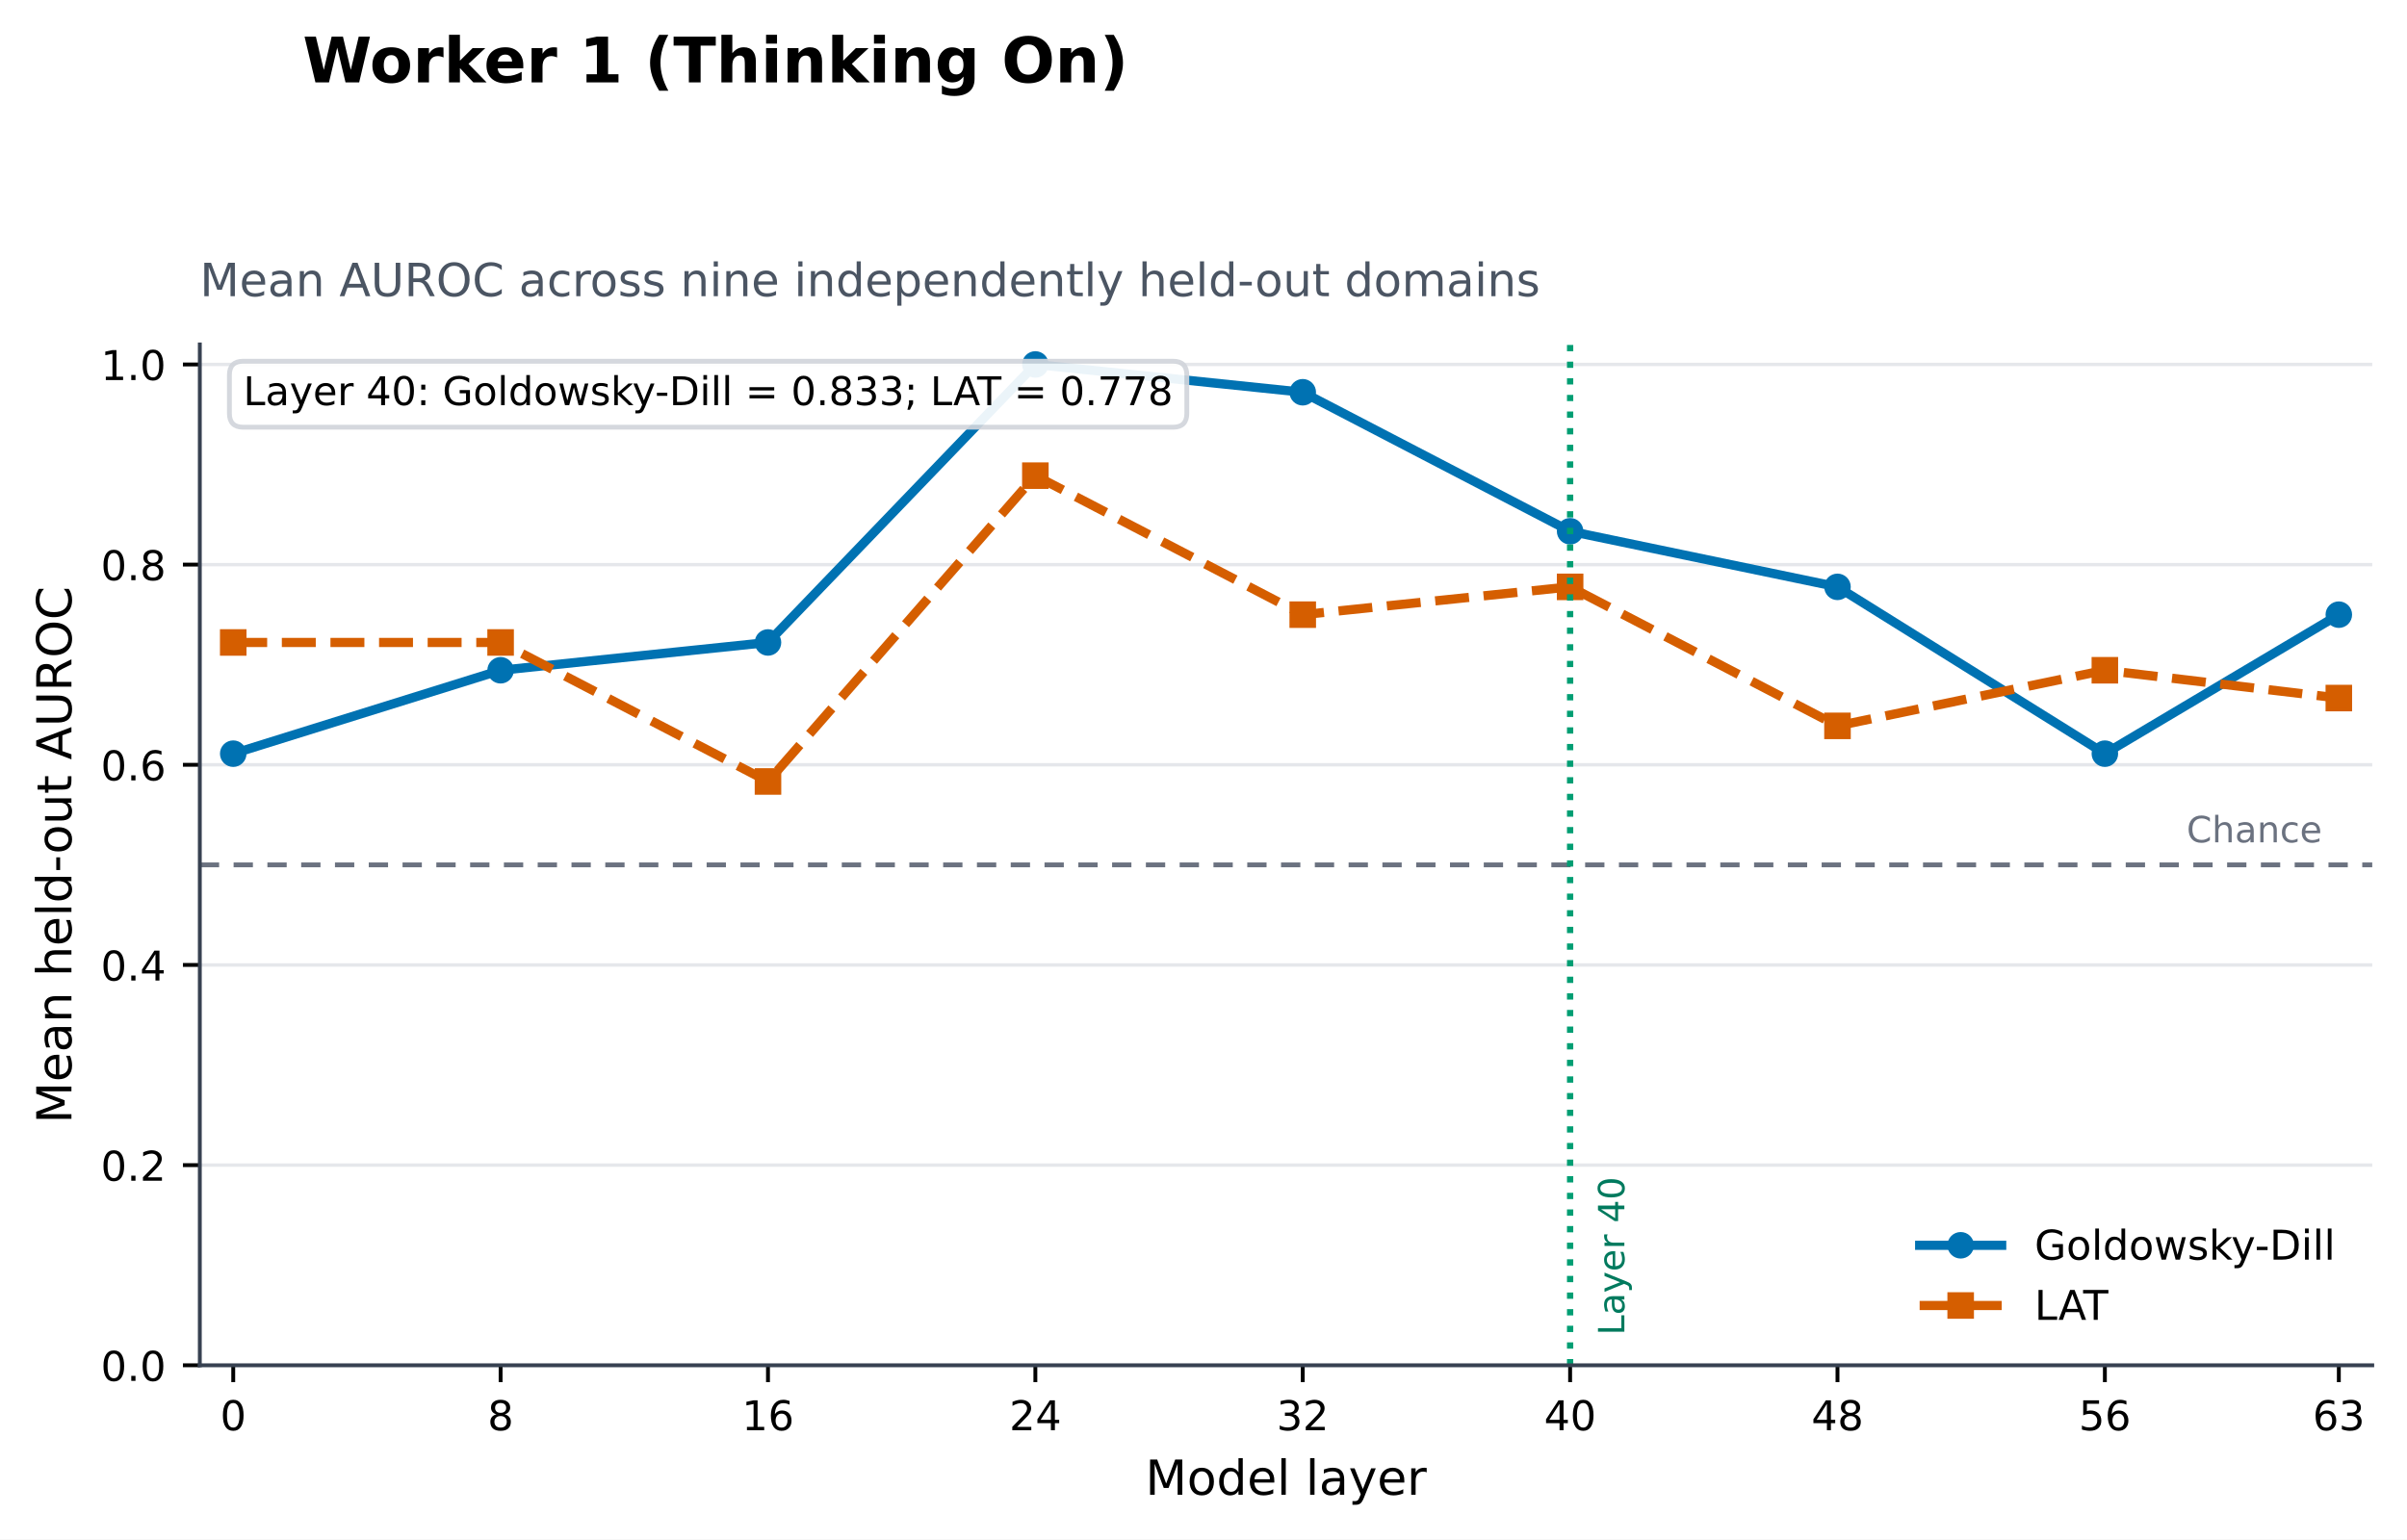
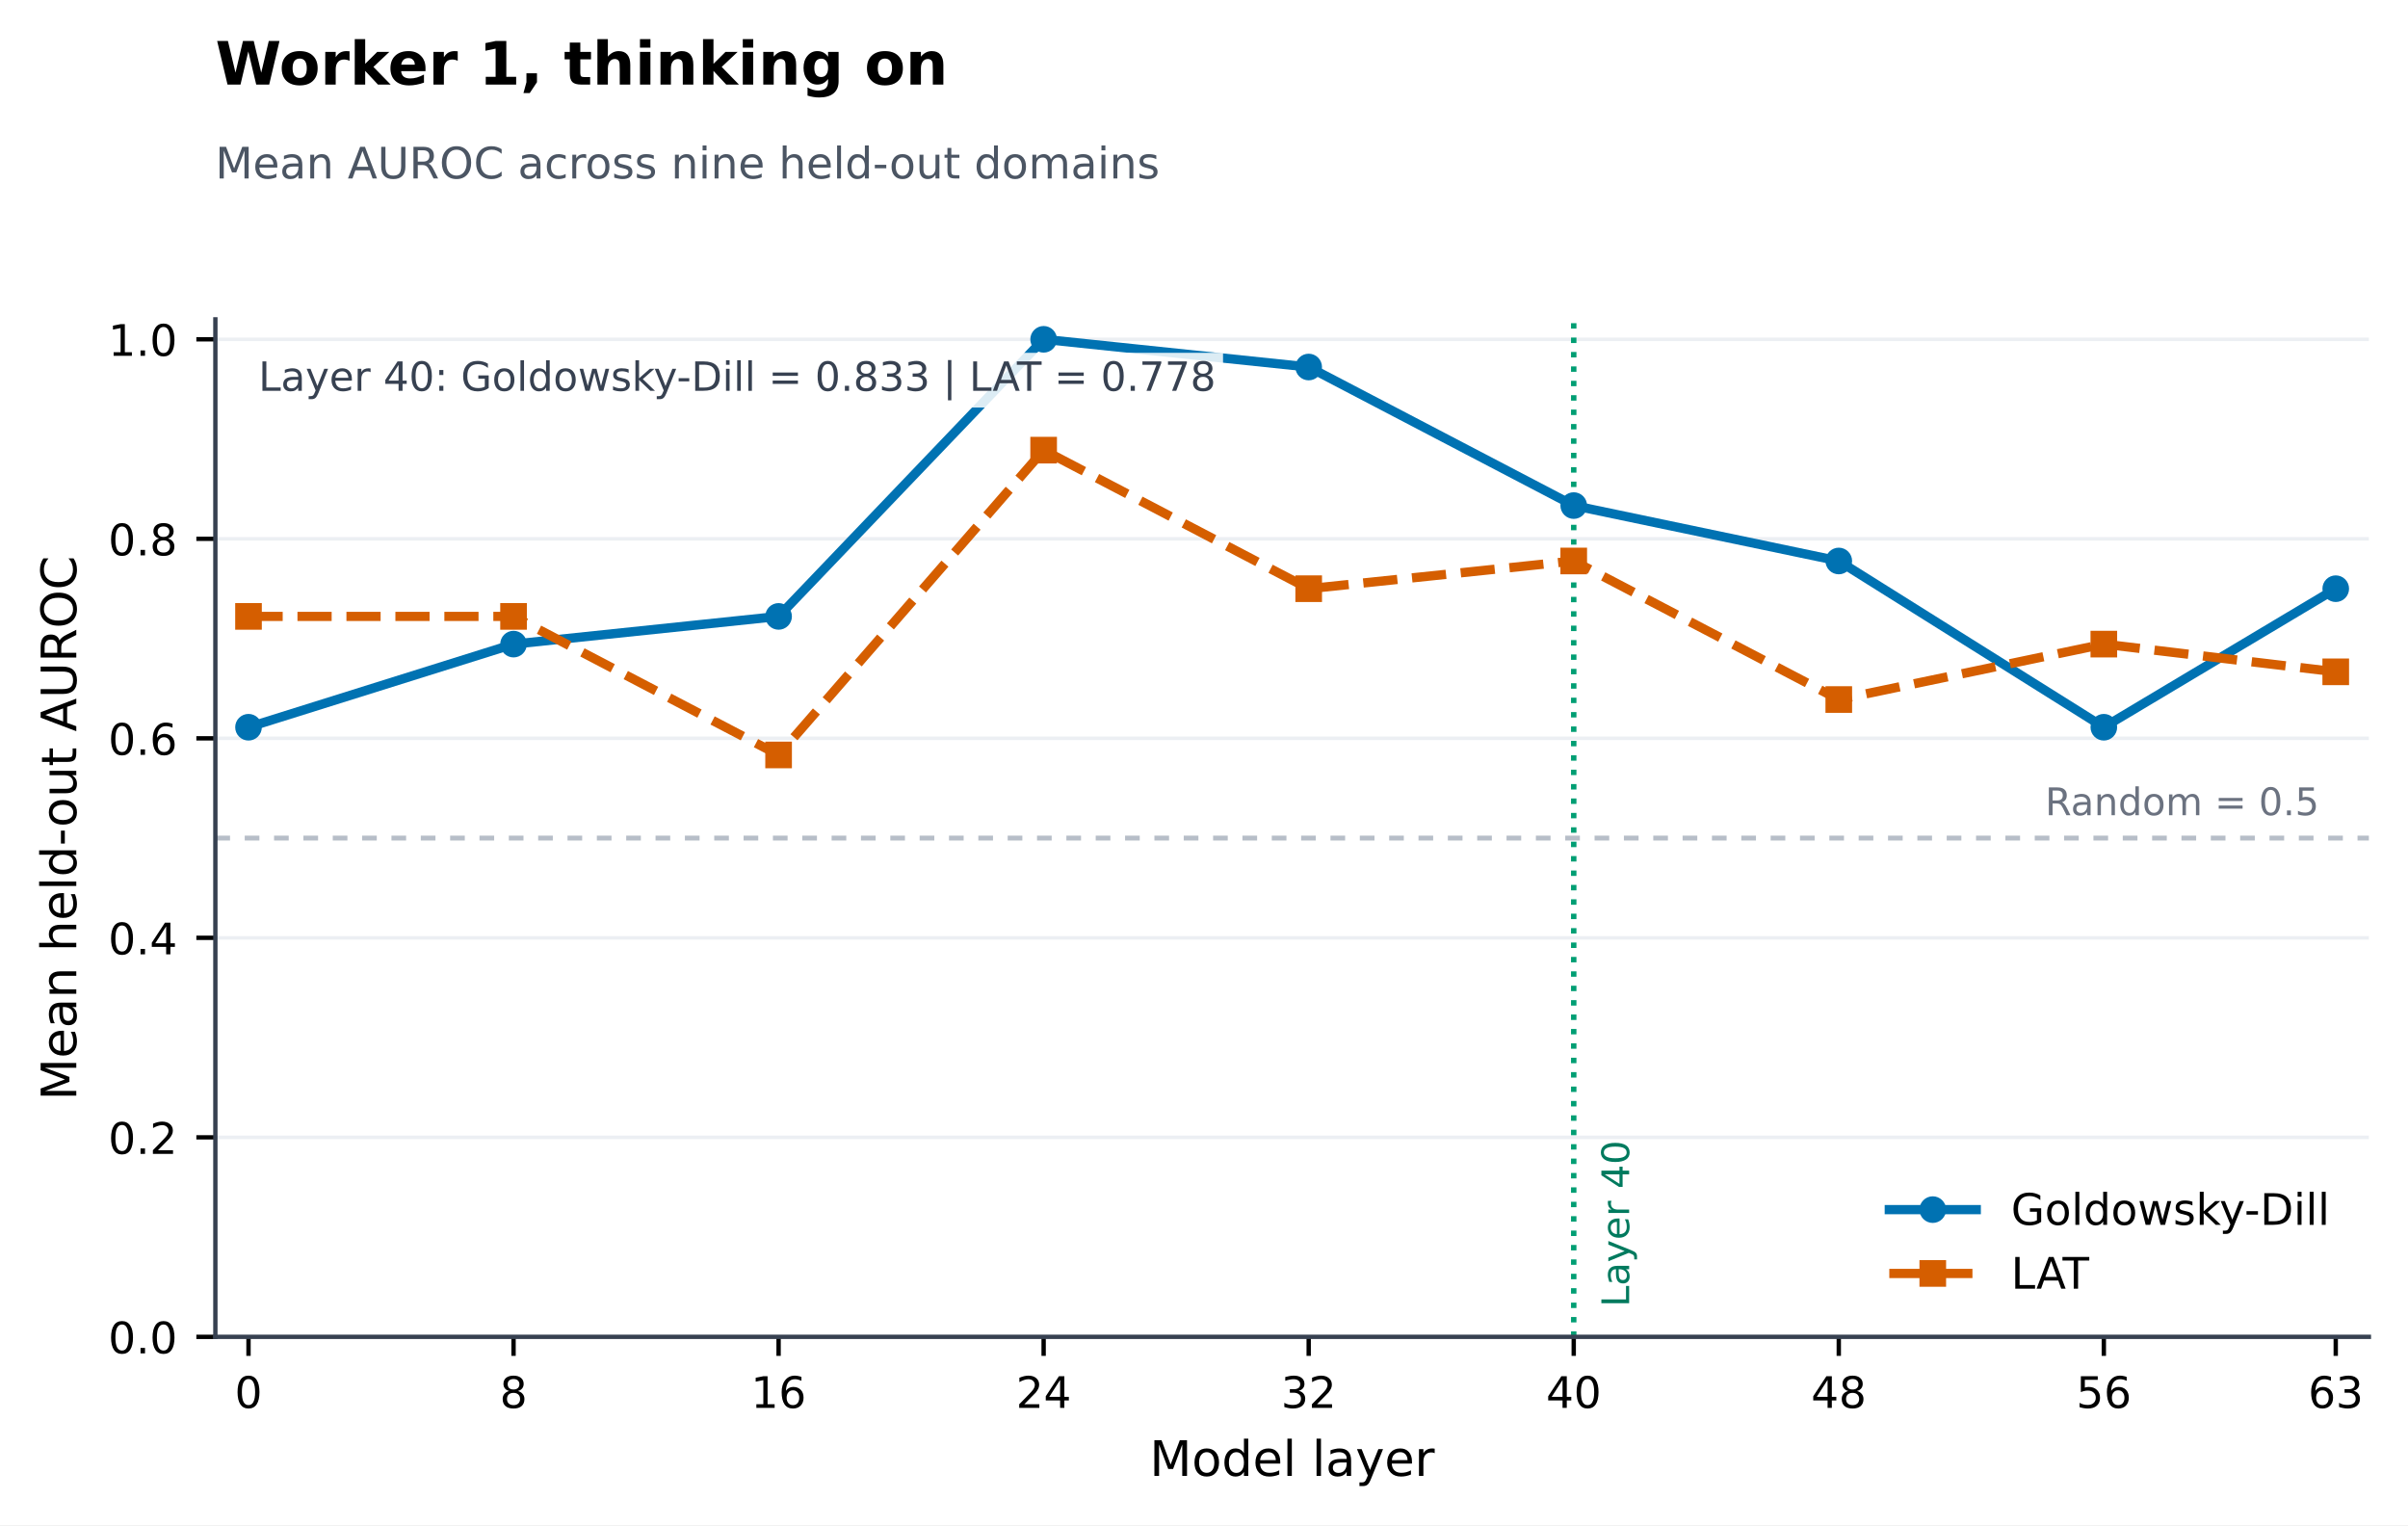
- <svg xmlns="http://www.w3.org/2000/svg" xmlns:xlink="http://www.w3.org/1999/xlink" width="498.666pt" height="319.045pt" viewBox="0 0 498.666 319.045" version="1.1">
+ <svg xmlns="http://www.w3.org/2000/svg" xmlns:xlink="http://www.w3.org/1999/xlink" width="443.121pt" height="280.611pt" viewBox="0 0 443.121 280.611" version="1.1">
  <defs>
    <style type="text/css">*{stroke-linejoin: round; stroke-linecap: butt}</style>
  </defs>
  <g id="figure_1">
    <g id="patch_1">
-       <path d="M 0 319.045 L 498.666 319.045 L 498.666 0 L 0 0 z " style="fill: #ffffff" />
+       <path d="M -0 280.611 L 443.121 280.611 L 443.121 0 L -0 0 z " style="fill: #ffffff" />
    </g>
    <g id="axes_1">
      <g id="patch_2">
-         <path d="M 41.396 282.94 L 491.466 282.94 L 491.466 71.38 L 41.396 71.38 z " style="fill: #ffffff" />
+         <path d="M 39.633 245.958 L 435.921 245.958 L 435.921 58.758 L 39.633 58.758 z " style="fill: #ffffff" />
+       </g>
+       <g id="line2d_1">
+         <path d="M 39.633 154.194 L 435.921 154.194 " clip-path="url(#p44b13de284)" style="fill: none; stroke-dasharray: 2.7,2.7; stroke-dashoffset: 0; stroke: #b7bec8; stroke-width: 0.9" />
      </g>
      <g id="matplotlib.axis_1">
        <g id="xtick_1">
-           <g id="line2d_1">
+           <g id="line2d_2">
            <defs>
              <path id="m4225e7514f" d="M 0 0 L 0 3.5 " style="stroke: #000000; stroke-width: 0.8" />
            </defs>
            <g>
-               <use xlink:href="#m4225e7514f" x="48.32" y="282.94" style="stroke: #000000; stroke-width: 0.8" />
+               <use xlink:href="#m4225e7514f" x="45.73" y="245.958" style="stroke: #000000; stroke-width: 0.8" />
            </g>
          </g>
          <g id="text_1">
-             <text style="font-size: 8.5px; font-family: 'DejaVu Sans'; text-anchor: middle" x="48.32" y="296.399" transform="rotate(-0 48.31994 296.3987)">0</text>
+             <text style="font-size: 8px; font-family: 'DejaVu Sans'; text-anchor: middle" x="45.73" y="259.037" transform="rotate(-0 45.72955 259.037)">0</text>
          </g>
        </g>
        <g id="xtick_2">
-           <g id="line2d_2">
-             <g>
-               <use xlink:href="#m4225e7514f" x="103.713" y="282.94" style="stroke: #000000; stroke-width: 0.8" />
+           <g id="line2d_3">
+             <g>
+               <use xlink:href="#m4225e7514f" x="94.503" y="245.958" style="stroke: #000000; stroke-width: 0.8" />
            </g>
          </g>
          <g id="text_2">
-             <text style="font-size: 8.5px; font-family: 'DejaVu Sans'; text-anchor: middle" x="103.713" y="296.399" transform="rotate(-0 103.7132 296.3987)">8</text>
+             <text style="font-size: 8px; font-family: 'DejaVu Sans'; text-anchor: middle" x="94.503" y="259.037" transform="rotate(-0 94.50346 259.037)">8</text>
          </g>
        </g>
        <g id="xtick_3">
-           <g id="line2d_3">
-             <g>
-               <use xlink:href="#m4225e7514f" x="159.106" y="282.94" style="stroke: #000000; stroke-width: 0.8" />
+           <g id="line2d_4">
+             <g>
+               <use xlink:href="#m4225e7514f" x="143.277" y="245.958" style="stroke: #000000; stroke-width: 0.8" />
            </g>
          </g>
          <g id="text_3">
-             <text style="font-size: 8.5px; font-family: 'DejaVu Sans'; text-anchor: middle" x="159.106" y="296.399" transform="rotate(-0 159.1064 296.3987)">16</text>
+             <text style="font-size: 8px; font-family: 'DejaVu Sans'; text-anchor: middle" x="143.277" y="259.037" transform="rotate(-0 143.2774 259.037)">16</text>
          </g>
        </g>
        <g id="xtick_4">
-           <g id="line2d_4">
-             <g>
-               <use xlink:href="#m4225e7514f" x="214.5" y="282.94" style="stroke: #000000; stroke-width: 0.8" />
+           <g id="line2d_5">
+             <g>
+               <use xlink:href="#m4225e7514f" x="192.051" y="245.958" style="stroke: #000000; stroke-width: 0.8" />
            </g>
          </g>
          <g id="text_4">
-             <text style="font-size: 8.5px; font-family: 'DejaVu Sans'; text-anchor: middle" x="214.5" y="296.399" transform="rotate(-0 214.4996 296.3987)">24</text>
+             <text style="font-size: 8px; font-family: 'DejaVu Sans'; text-anchor: middle" x="192.051" y="259.037" transform="rotate(-0 192.0513 259.037)">24</text>
          </g>
        </g>
        <g id="xtick_5">
-           <g id="line2d_5">
-             <g>
-               <use xlink:href="#m4225e7514f" x="269.893" y="282.94" style="stroke: #000000; stroke-width: 0.8" />
+           <g id="line2d_6">
+             <g>
+               <use xlink:href="#m4225e7514f" x="240.825" y="245.958" style="stroke: #000000; stroke-width: 0.8" />
            </g>
          </g>
          <g id="text_5">
-             <text style="font-size: 8.5px; font-family: 'DejaVu Sans'; text-anchor: middle" x="269.893" y="296.399" transform="rotate(-0 269.8929 296.3987)">32</text>
+             <text style="font-size: 8px; font-family: 'DejaVu Sans'; text-anchor: middle" x="240.825" y="259.037" transform="rotate(-0 240.8252 259.037)">32</text>
          </g>
        </g>
        <g id="xtick_6">
-           <g id="line2d_6">
-             <g>
-               <use xlink:href="#m4225e7514f" x="325.286" y="282.94" style="stroke: #000000; stroke-width: 0.8" />
+           <g id="line2d_7">
+             <g>
+               <use xlink:href="#m4225e7514f" x="289.599" y="245.958" style="stroke: #000000; stroke-width: 0.8" />
            </g>
          </g>
          <g id="text_6">
-             <text style="font-size: 8.5px; font-family: 'DejaVu Sans'; text-anchor: middle" x="325.286" y="296.399" transform="rotate(-0 325.2861 296.3987)">40</text>
+             <text style="font-size: 8px; font-family: 'DejaVu Sans'; text-anchor: middle" x="289.599" y="259.037" transform="rotate(-0 289.5991 259.037)">40</text>
          </g>
        </g>
        <g id="xtick_7">
-           <g id="line2d_7">
-             <g>
-               <use xlink:href="#m4225e7514f" x="380.679" y="282.94" style="stroke: #000000; stroke-width: 0.8" />
+           <g id="line2d_8">
+             <g>
+               <use xlink:href="#m4225e7514f" x="338.373" y="245.958" style="stroke: #000000; stroke-width: 0.8" />
            </g>
          </g>
          <g id="text_7">
-             <text style="font-size: 8.5px; font-family: 'DejaVu Sans'; text-anchor: middle" x="380.679" y="296.399" transform="rotate(-0 380.6793 296.3987)">48</text>
+             <text style="font-size: 8px; font-family: 'DejaVu Sans'; text-anchor: middle" x="338.373" y="259.037" transform="rotate(-0 338.373 259.037)">48</text>
          </g>
        </g>
        <g id="xtick_8">
-           <g id="line2d_8">
-             <g>
-               <use xlink:href="#m4225e7514f" x="436.073" y="282.94" style="stroke: #000000; stroke-width: 0.8" />
+           <g id="line2d_9">
+             <g>
+               <use xlink:href="#m4225e7514f" x="387.147" y="245.958" style="stroke: #000000; stroke-width: 0.8" />
            </g>
          </g>
          <g id="text_8">
-             <text style="font-size: 8.5px; font-family: 'DejaVu Sans'; text-anchor: middle" x="436.073" y="296.399" transform="rotate(-0 436.0725 296.3987)">56</text>
+             <text style="font-size: 8px; font-family: 'DejaVu Sans'; text-anchor: middle" x="387.147" y="259.037" transform="rotate(-0 387.1469 259.037)">56</text>
          </g>
        </g>
        <g id="xtick_9">
-           <g id="line2d_9">
-             <g>
-               <use xlink:href="#m4225e7514f" x="484.542" y="282.94" style="stroke: #000000; stroke-width: 0.8" />
+           <g id="line2d_10">
+             <g>
+               <use xlink:href="#m4225e7514f" x="429.824" y="245.958" style="stroke: #000000; stroke-width: 0.8" />
            </g>
          </g>
          <g id="text_9">
-             <text style="font-size: 8.5px; font-family: 'DejaVu Sans'; text-anchor: middle" x="484.542" y="296.399" transform="rotate(-0 484.5416 296.3987)">63</text>
+             <text style="font-size: 8px; font-family: 'DejaVu Sans'; text-anchor: middle" x="429.824" y="259.037" transform="rotate(-0 429.8241 259.037)">63</text>
          </g>
        </g>
        <g id="text_10">
-           <text style="font-size: 10px; font-family: 'DejaVu Sans'; text-anchor: middle" x="266.431" y="309.765" transform="rotate(-0 266.4308 309.7648)">Model layer</text>
+           <text style="font-size: 9px; font-family: 'DejaVu Sans'; text-anchor: middle" x="237.777" y="271.539" transform="rotate(-0 237.7768 271.5394)">Model layer</text>
        </g>
      </g>
      <g id="matplotlib.axis_2">
        <g id="ytick_1">
-           <g id="line2d_10">
-             <path d="M 41.396 282.94 L 491.466 282.94 " clip-path="url(#pf920e7f4cd)" style="fill: none; stroke: #e5e7eb; stroke-width: 0.7; stroke-linecap: square" />
-           </g>
          <g id="line2d_11">
+             <path d="M 39.633 245.958 L 435.921 245.958 " clip-path="url(#p44b13de284)" style="fill: none; stroke: #eceff3; stroke-width: 0.65; stroke-linecap: square" />
+           </g>
+           <g id="line2d_12">
            <defs>
              <path id="m544248703c" d="M 0 0 L -3.5 0 " style="stroke: #000000; stroke-width: 0.8" />
            </defs>
            <g>
-               <use xlink:href="#m544248703c" x="41.396" y="282.94" style="stroke: #000000; stroke-width: 0.8" />
+               <use xlink:href="#m544248703c" x="39.633" y="245.958" style="stroke: #000000; stroke-width: 0.8" />
            </g>
          </g>
          <g id="text_11">
-             <text style="font-size: 8.5px; font-family: 'DejaVu Sans'; text-anchor: end" x="34.396" y="286.169" transform="rotate(-0 34.39578 286.1693)">0.0</text>
+             <text style="font-size: 8px; font-family: 'DejaVu Sans'; text-anchor: end" x="32.633" y="248.998" transform="rotate(-0 32.63281 248.9977)">0.0</text>
          </g>
        </g>
        <g id="ytick_2">
-           <g id="line2d_12">
-             <path d="M 41.396 241.458 L 491.466 241.458 " clip-path="url(#pf920e7f4cd)" style="fill: none; stroke: #e5e7eb; stroke-width: 0.7; stroke-linecap: square" />
-           </g>
          <g id="line2d_13">
-             <g>
-               <use xlink:href="#m544248703c" x="41.396" y="241.458" style="stroke: #000000; stroke-width: 0.8" />
+             <path d="M 39.633 209.252 L 435.921 209.252 " clip-path="url(#p44b13de284)" style="fill: none; stroke: #eceff3; stroke-width: 0.65; stroke-linecap: square" />
+           </g>
+           <g id="line2d_14">
+             <g>
+               <use xlink:href="#m544248703c" x="39.633" y="209.252" style="stroke: #000000; stroke-width: 0.8" />
            </g>
          </g>
          <g id="text_12">
-             <text style="font-size: 8.5px; font-family: 'DejaVu Sans'; text-anchor: end" x="34.396" y="244.687" transform="rotate(-0 34.39578 244.687)">0.2</text>
+             <text style="font-size: 8px; font-family: 'DejaVu Sans'; text-anchor: end" x="32.633" y="212.292" transform="rotate(-0 32.63281 212.2918)">0.2</text>
          </g>
        </g>
        <g id="ytick_3">
-           <g id="line2d_14">
-             <path d="M 41.396 199.975 L 491.466 199.975 " clip-path="url(#pf920e7f4cd)" style="fill: none; stroke: #e5e7eb; stroke-width: 0.7; stroke-linecap: square" />
-           </g>
          <g id="line2d_15">
-             <g>
-               <use xlink:href="#m544248703c" x="41.396" y="199.975" style="stroke: #000000; stroke-width: 0.8" />
+             <path d="M 39.633 172.547 L 435.921 172.547 " clip-path="url(#p44b13de284)" style="fill: none; stroke: #eceff3; stroke-width: 0.65; stroke-linecap: square" />
+           </g>
+           <g id="line2d_16">
+             <g>
+               <use xlink:href="#m544248703c" x="39.633" y="172.547" style="stroke: #000000; stroke-width: 0.8" />
            </g>
          </g>
          <g id="text_13">
-             <text style="font-size: 8.5px; font-family: 'DejaVu Sans'; text-anchor: end" x="34.396" y="203.205" transform="rotate(-0 34.39578 203.2046)">0.4</text>
+             <text style="font-size: 8px; font-family: 'DejaVu Sans'; text-anchor: end" x="32.633" y="175.586" transform="rotate(-0 32.63281 175.5859)">0.4</text>
          </g>
        </g>
        <g id="ytick_4">
-           <g id="line2d_16">
-             <path d="M 41.396 158.493 L 491.466 158.493 " clip-path="url(#pf920e7f4cd)" style="fill: none; stroke: #e5e7eb; stroke-width: 0.7; stroke-linecap: square" />
-           </g>
          <g id="line2d_17">
-             <g>
-               <use xlink:href="#m544248703c" x="41.396" y="158.493" style="stroke: #000000; stroke-width: 0.8" />
+             <path d="M 39.633 135.841 L 435.921 135.841 " clip-path="url(#p44b13de284)" style="fill: none; stroke: #eceff3; stroke-width: 0.65; stroke-linecap: square" />
+           </g>
+           <g id="line2d_18">
+             <g>
+               <use xlink:href="#m544248703c" x="39.633" y="135.841" style="stroke: #000000; stroke-width: 0.8" />
            </g>
          </g>
          <g id="text_14">
-             <text style="font-size: 8.5px; font-family: 'DejaVu Sans'; text-anchor: end" x="34.396" y="161.722" transform="rotate(-0 34.39578 161.7223)">0.6</text>
+             <text style="font-size: 8px; font-family: 'DejaVu Sans'; text-anchor: end" x="32.633" y="138.88" transform="rotate(-0 32.63281 138.88)">0.6</text>
          </g>
        </g>
        <g id="ytick_5">
-           <g id="line2d_18">
-             <path d="M 41.396 117.011 L 491.466 117.011 " clip-path="url(#pf920e7f4cd)" style="fill: none; stroke: #e5e7eb; stroke-width: 0.7; stroke-linecap: square" />
-           </g>
          <g id="line2d_19">
-             <g>
-               <use xlink:href="#m544248703c" x="41.396" y="117.011" style="stroke: #000000; stroke-width: 0.8" />
+             <path d="M 39.633 99.135 L 435.921 99.135 " clip-path="url(#p44b13de284)" style="fill: none; stroke: #eceff3; stroke-width: 0.65; stroke-linecap: square" />
+           </g>
+           <g id="line2d_20">
+             <g>
+               <use xlink:href="#m544248703c" x="39.633" y="99.135" style="stroke: #000000; stroke-width: 0.8" />
            </g>
          </g>
          <g id="text_15">
-             <text style="font-size: 8.5px; font-family: 'DejaVu Sans'; text-anchor: end" x="34.396" y="120.24" transform="rotate(-0 34.39578 120.2399)">0.8</text>
+             <text style="font-size: 8px; font-family: 'DejaVu Sans'; text-anchor: end" x="32.633" y="102.174" transform="rotate(-0 32.63281 102.1741)">0.8</text>
          </g>
        </g>
        <g id="ytick_6">
-           <g id="line2d_20">
-             <path d="M 41.396 75.528 L 491.466 75.528 " clip-path="url(#pf920e7f4cd)" style="fill: none; stroke: #e5e7eb; stroke-width: 0.7; stroke-linecap: square" />
-           </g>
          <g id="line2d_21">
-             <g>
-               <use xlink:href="#m544248703c" x="41.396" y="75.528" style="stroke: #000000; stroke-width: 0.8" />
+             <path d="M 39.633 62.429 L 435.921 62.429 " clip-path="url(#p44b13de284)" style="fill: none; stroke: #eceff3; stroke-width: 0.65; stroke-linecap: square" />
+           </g>
+           <g id="line2d_22">
+             <g>
+               <use xlink:href="#m544248703c" x="39.633" y="62.429" style="stroke: #000000; stroke-width: 0.8" />
            </g>
          </g>
          <g id="text_16">
-             <text style="font-size: 8.5px; font-family: 'DejaVu Sans'; text-anchor: end" x="34.396" y="78.758" transform="rotate(-0 34.39578 78.75757)">1.0</text>
+             <text style="font-size: 8px; font-family: 'DejaVu Sans'; text-anchor: end" x="32.633" y="65.468" transform="rotate(-0 32.63281 65.46824)">1.0</text>
          </g>
        </g>
        <g id="text_17">
-           <text style="font-size: 10px; font-family: 'DejaVu Sans'; text-anchor: middle" x="14.798" y="177.16" transform="rotate(-90 14.79844 177.16)">Mean held-out AUROC</text>
-         </g>
-       </g>
-       <g id="line2d_22">
-         <path d="M 48.32 156.188 L 103.713 138.904 L 159.106 133.143 L 214.5 75.528 L 269.893 81.29 L 325.286 110.097 L 380.679 121.62 L 436.073 156.188 L 484.542 127.381 " clip-path="url(#pf920e7f4cd)" style="fill: none; stroke: #0072b2; stroke-width: 1.9; stroke-linecap: square" />
+           <text style="font-size: 9px; font-family: 'DejaVu Sans'; text-anchor: middle" x="14.039" y="152.358" transform="rotate(-90 14.03859 152.3583)">Mean held-out AUROC</text>
+         </g>
+       </g>
+       <g id="line2d_23">
+         <path d="M 289.599 245.958 L 289.599 58.758 " clip-path="url(#p44b13de284)" style="fill: none; stroke-dasharray: 1,1.65; stroke-dashoffset: 0; stroke: #009e73" />
+       </g>
+       <g id="patch_3">
+         <path d="M 39.633 245.958 L 39.633 58.758 " style="fill: none; stroke: #374151; stroke-width: 0.8; stroke-linejoin: miter; stroke-linecap: square" />
+       </g>
+       <g id="patch_4">
+         <path d="M 39.633 245.958 L 435.921 245.958 " style="fill: none; stroke: #374151; stroke-width: 0.8; stroke-linejoin: miter; stroke-linecap: square" />
+       </g>
+       <g id="line2d_24">
+         <path d="M 45.73 133.801 L 94.503 118.507 L 143.277 113.409 L 192.051 62.429 L 240.825 67.527 L 289.599 93.017 L 338.373 103.213 L 387.147 133.801 L 429.824 108.311 " clip-path="url(#p44b13de284)" style="fill: none; stroke: #0072b2; stroke-width: 1.7; stroke-linecap: square" />
        <defs>
-           <path id="mbeb8812b07" d="M 0 2.4 C 0.636 2.4 1.247 2.147 1.697 1.697 C 2.147 1.247 2.4 0.636 2.4 0 C 2.4 -0.636 2.147 -1.247 1.697 -1.697 C 1.247 -2.147 0.636 -2.4 0 -2.4 C -0.636 -2.4 -1.247 -2.147 -1.697 -1.697 C -2.147 -1.247 -2.4 -0.636 -2.4 0 C -2.4 0.636 -2.147 1.247 -1.697 1.697 C -1.247 2.147 -0.636 2.4 0 2.4 z " style="stroke: #0072b2; stroke-width: 0.7" />
+           <path id="m12467d34f3" d="M 0 2.1 C 0.557 2.1 1.091 1.879 1.485 1.485 C 1.879 1.091 2.1 0.557 2.1 0 C 2.1 -0.557 1.879 -1.091 1.485 -1.485 C 1.091 -1.879 0.557 -2.1 0 -2.1 C -0.557 -2.1 -1.091 -1.879 -1.485 -1.485 C -1.879 -1.091 -2.1 -0.557 -2.1 0 C -2.1 0.557 -1.879 1.091 -1.485 1.485 C -1.091 1.879 -0.557 2.1 0 2.1 z " style="stroke: #0072b2; stroke-width: 0.7" />
        </defs>
-         <g clip-path="url(#pf920e7f4cd)">
-           <use xlink:href="#mbeb8812b07" x="48.32" y="156.188" style="fill: #0072b2; stroke: #0072b2; stroke-width: 0.7" />
-           <use xlink:href="#mbeb8812b07" x="103.713" y="138.904" style="fill: #0072b2; stroke: #0072b2; stroke-width: 0.7" />
-           <use xlink:href="#mbeb8812b07" x="159.106" y="133.143" style="fill: #0072b2; stroke: #0072b2; stroke-width: 0.7" />
-           <use xlink:href="#mbeb8812b07" x="214.5" y="75.528" style="fill: #0072b2; stroke: #0072b2; stroke-width: 0.7" />
-           <use xlink:href="#mbeb8812b07" x="269.893" y="81.29" style="fill: #0072b2; stroke: #0072b2; stroke-width: 0.7" />
-           <use xlink:href="#mbeb8812b07" x="325.286" y="110.097" style="fill: #0072b2; stroke: #0072b2; stroke-width: 0.7" />
-           <use xlink:href="#mbeb8812b07" x="380.679" y="121.62" style="fill: #0072b2; stroke: #0072b2; stroke-width: 0.7" />
-           <use xlink:href="#mbeb8812b07" x="436.073" y="156.188" style="fill: #0072b2; stroke: #0072b2; stroke-width: 0.7" />
-           <use xlink:href="#mbeb8812b07" x="484.542" y="127.381" style="fill: #0072b2; stroke: #0072b2; stroke-width: 0.7" />
-         </g>
-       </g>
-       <g id="line2d_23">
-         <path d="M 48.32 133.143 L 103.713 133.143 L 159.106 161.95 L 214.5 98.574 L 269.893 127.381 L 325.286 121.62 L 380.679 150.427 L 436.073 138.904 L 484.542 144.665 " clip-path="url(#pf920e7f4cd)" style="fill: none; stroke-dasharray: 7.03,3.04; stroke-dashoffset: 0; stroke: #d55e00; stroke-width: 1.9" />
+         <g clip-path="url(#p44b13de284)">
+           <use xlink:href="#m12467d34f3" x="45.73" y="133.801" style="fill: #0072b2; stroke: #0072b2; stroke-width: 0.7" />
+           <use xlink:href="#m12467d34f3" x="94.503" y="118.507" style="fill: #0072b2; stroke: #0072b2; stroke-width: 0.7" />
+           <use xlink:href="#m12467d34f3" x="143.277" y="113.409" style="fill: #0072b2; stroke: #0072b2; stroke-width: 0.7" />
+           <use xlink:href="#m12467d34f3" x="192.051" y="62.429" style="fill: #0072b2; stroke: #0072b2; stroke-width: 0.7" />
+           <use xlink:href="#m12467d34f3" x="240.825" y="67.527" style="fill: #0072b2; stroke: #0072b2; stroke-width: 0.7" />
+           <use xlink:href="#m12467d34f3" x="289.599" y="93.017" style="fill: #0072b2; stroke: #0072b2; stroke-width: 0.7" />
+           <use xlink:href="#m12467d34f3" x="338.373" y="103.213" style="fill: #0072b2; stroke: #0072b2; stroke-width: 0.7" />
+           <use xlink:href="#m12467d34f3" x="387.147" y="133.801" style="fill: #0072b2; stroke: #0072b2; stroke-width: 0.7" />
+           <use xlink:href="#m12467d34f3" x="429.824" y="108.311" style="fill: #0072b2; stroke: #0072b2; stroke-width: 0.7" />
+         </g>
+       </g>
+       <g id="line2d_25">
+         <path d="M 45.73 113.409 L 94.503 113.409 L 143.277 138.899 L 192.051 82.821 L 240.825 108.311 L 289.599 103.213 L 338.373 128.703 L 387.147 118.507 L 429.824 123.605 " clip-path="url(#p44b13de284)" style="fill: none; stroke-dasharray: 6.29,2.72; stroke-dashoffset: 0; stroke: #d55e00; stroke-width: 1.7" />
        <defs>
-           <path id="mb1f4e5511a" d="M -2.4 2.4 L 2.4 2.4 L 2.4 -2.4 L -2.4 -2.4 z " style="stroke: #d55e00; stroke-width: 0.7; stroke-linejoin: miter" />
+           <path id="m4f4532440c" d="M -2.1 2.1 L 2.1 2.1 L 2.1 -2.1 L -2.1 -2.1 z " style="stroke: #d55e00; stroke-width: 0.7; stroke-linejoin: miter" />
        </defs>
-         <g clip-path="url(#pf920e7f4cd)">
-           <use xlink:href="#mb1f4e5511a" x="48.32" y="133.143" style="fill: #d55e00; stroke: #d55e00; stroke-width: 0.7; stroke-linejoin: miter" />
-           <use xlink:href="#mb1f4e5511a" x="103.713" y="133.143" style="fill: #d55e00; stroke: #d55e00; stroke-width: 0.7; stroke-linejoin: miter" />
-           <use xlink:href="#mb1f4e5511a" x="159.106" y="161.95" style="fill: #d55e00; stroke: #d55e00; stroke-width: 0.7; stroke-linejoin: miter" />
-           <use xlink:href="#mb1f4e5511a" x="214.5" y="98.574" style="fill: #d55e00; stroke: #d55e00; stroke-width: 0.7; stroke-linejoin: miter" />
-           <use xlink:href="#mb1f4e5511a" x="269.893" y="127.381" style="fill: #d55e00; stroke: #d55e00; stroke-width: 0.7; stroke-linejoin: miter" />
-           <use xlink:href="#mb1f4e5511a" x="325.286" y="121.62" style="fill: #d55e00; stroke: #d55e00; stroke-width: 0.7; stroke-linejoin: miter" />
-           <use xlink:href="#mb1f4e5511a" x="380.679" y="150.427" style="fill: #d55e00; stroke: #d55e00; stroke-width: 0.7; stroke-linejoin: miter" />
-           <use xlink:href="#mb1f4e5511a" x="436.073" y="138.904" style="fill: #d55e00; stroke: #d55e00; stroke-width: 0.7; stroke-linejoin: miter" />
-           <use xlink:href="#mb1f4e5511a" x="484.542" y="144.665" style="fill: #d55e00; stroke: #d55e00; stroke-width: 0.7; stroke-linejoin: miter" />
-         </g>
-       </g>
-       <g id="line2d_24">
-         <path d="M 41.396 179.234 L 491.466 179.234 " clip-path="url(#pf920e7f4cd)" style="fill: none; stroke-dasharray: 4,3; stroke-dashoffset: 0; stroke: #6b7280" />
-       </g>
-       <g id="line2d_25">
-         <path d="M 325.286 282.94 L 325.286 71.38 " clip-path="url(#pf920e7f4cd)" style="fill: none; stroke-dasharray: 1.3,2.145; stroke-dashoffset: 0; stroke: #009e73; stroke-width: 1.3" />
-       </g>
-       <g id="patch_3">
-         <path d="M 41.396 282.94 L 41.396 71.38 " style="fill: none; stroke: #374151; stroke-width: 0.8; stroke-linejoin: miter; stroke-linecap: square" />
-       </g>
-       <g id="patch_4">
-         <path d="M 41.396 282.94 L 491.466 282.94 " style="fill: none; stroke: #374151; stroke-width: 0.8; stroke-linejoin: miter; stroke-linecap: square" />
+         <g clip-path="url(#p44b13de284)">
+           <use xlink:href="#m4f4532440c" x="45.73" y="113.409" style="fill: #d55e00; stroke: #d55e00; stroke-width: 0.7; stroke-linejoin: miter" />
+           <use xlink:href="#m4f4532440c" x="94.503" y="113.409" style="fill: #d55e00; stroke: #d55e00; stroke-width: 0.7; stroke-linejoin: miter" />
+           <use xlink:href="#m4f4532440c" x="143.277" y="138.899" style="fill: #d55e00; stroke: #d55e00; stroke-width: 0.7; stroke-linejoin: miter" />
+           <use xlink:href="#m4f4532440c" x="192.051" y="82.821" style="fill: #d55e00; stroke: #d55e00; stroke-width: 0.7; stroke-linejoin: miter" />
+           <use xlink:href="#m4f4532440c" x="240.825" y="108.311" style="fill: #d55e00; stroke: #d55e00; stroke-width: 0.7; stroke-linejoin: miter" />
+           <use xlink:href="#m4f4532440c" x="289.599" y="103.213" style="fill: #d55e00; stroke: #d55e00; stroke-width: 0.7; stroke-linejoin: miter" />
+           <use xlink:href="#m4f4532440c" x="338.373" y="128.703" style="fill: #d55e00; stroke: #d55e00; stroke-width: 0.7; stroke-linejoin: miter" />
+           <use xlink:href="#m4f4532440c" x="387.147" y="118.507" style="fill: #d55e00; stroke: #d55e00; stroke-width: 0.7; stroke-linejoin: miter" />
+           <use xlink:href="#m4f4532440c" x="429.824" y="123.605" style="fill: #d55e00; stroke: #d55e00; stroke-width: 0.7; stroke-linejoin: miter" />
+         </g>
      </g>
      <g id="text_18">
        <g id="patch_5">
-           <path d="M 50.397 88.533 L 243.009 88.533 Q 245.879 88.533 245.879 85.663 L 245.879 77.727 Q 245.879 74.857 243.009 74.857 L 50.397 74.857 Q 47.527 74.857 47.527 77.727 L 47.527 85.663 Q 47.527 88.533 50.397 88.533 z " style="fill: #ffffff; opacity: 0.92; stroke: #d1d5db; stroke-linejoin: miter" />
-         </g>
-         <text style="font-size: 8.2px; font-family: 'DejaVu Sans'; text-anchor: start" x="50.397" y="83.958" transform="rotate(-0 50.39718 83.95752)">Layer 40: Goldowsky-Dill = 0.833; LAT = 0.778</text>
+           <path d="M 46.227 74.978 L 225.063 74.978 L 225.063 64.914 L 46.227 64.914 z " style="fill: #ffffff; opacity: 0.86" />
+         </g>
+         <text style="font-size: 7.4px; font-family: 'DejaVu Sans'; text-anchor: start; fill: #374151" x="47.559" y="71.901" transform="rotate(-0 47.55857 71.9015)">Layer 40: Goldowsky-Dill = 0.833 | LAT = 0.778</text>
      </g>
      <g id="text_19">
-         <text style="font-size: 7.5px; font-family: 'DejaVu Sans'; text-anchor: end; fill: #6b7280" x="481.08" y="174.563" transform="rotate(-0 481.0795 174.5632)">Chance</text>
+         <text style="font-size: 7px; font-family: 'DejaVu Sans'; text-anchor: end; fill: #6b7280" x="426.776" y="149.985" transform="rotate(-0 426.7757 149.9849)">Random = 0.5</text>
      </g>
      <g id="text_20">
-         <text style="font-size: 7.5px; font-family: 'DejaVu Sans'; fill: #007a5e" transform="translate(336.5242 276.7176) rotate(-90)">Layer 40</text>
-       </g>
-       <g id="text_21">
-         <text style="font-size: 9.5px; font-family: 'DejaVu Sans'; text-anchor: start; fill: #4b5563" x="41.396" y="61.38" transform="rotate(-0 41.39578 61.38)">Mean AUROC across nine independently held-out domains</text>
+         <text style="font-size: 7px; font-family: 'DejaVu Sans'; fill: #007a5e" transform="translate(299.7954 240.4524) rotate(-90)">Layer 40</text>
      </g>
      <g id="legend_1">
-         <g id="patch_6">
-           <path d="M 395.999 278.69 L 485.516 278.69 Q 487.216 278.69 487.216 276.99 L 487.216 252.887 Q 487.216 251.187 485.516 251.187 L 395.999 251.187 Q 394.299 251.187 394.299 252.887 L 394.299 276.99 Q 394.299 278.69 395.999 278.69 z " style="fill: #ffffff; opacity: 0.92" />
-         </g>
        <g id="line2d_26">
-           <path d="M 397.699 258.071 L 406.199 258.071 L 414.699 258.071 " style="fill: none; stroke: #0072b2; stroke-width: 1.9; stroke-linecap: square" />
+           <path d="M 347.67 222.552 L 355.67 222.552 L 363.67 222.552 " style="fill: none; stroke: #0072b2; stroke-width: 1.7; stroke-linecap: square" />
          <g>
-             <use xlink:href="#mbeb8812b07" x="406.199" y="258.071" style="fill: #0072b2; stroke: #0072b2; stroke-width: 0.7" />
+             <use xlink:href="#m12467d34f3" x="355.67" y="222.552" style="fill: #0072b2; stroke: #0072b2; stroke-width: 0.7" />
+           </g>
+         </g>
+         <g id="text_21">
+           <text style="font-size: 8px; font-family: 'DejaVu Sans'; text-anchor: start" x="370.07" y="225.352" transform="rotate(-0 370.0696 225.352)">Goldowsky-Dill</text>
+         </g>
+         <g id="line2d_27">
+           <path d="M 347.67 234.295 L 355.67 234.295 L 363.67 234.295 " style="fill: none; stroke-dasharray: 6.29,2.72; stroke-dashoffset: 0; stroke: #d55e00; stroke-width: 1.7" />
+           <g>
+             <use xlink:href="#m4f4532440c" x="355.67" y="234.295" style="fill: #d55e00; stroke: #d55e00; stroke-width: 0.7; stroke-linejoin: miter" />
          </g>
        </g>
        <g id="text_22">
-           <text style="font-size: 8.5px; font-family: 'DejaVu Sans'; text-anchor: start" x="421.499" y="261.046" transform="rotate(-0 421.4988 261.0459)">Goldowsky-Dill</text>
-         </g>
-         <g id="line2d_27">
-           <path d="M 397.699 270.547 L 406.199 270.547 L 414.699 270.547 " style="fill: none; stroke-dasharray: 7.03,3.04; stroke-dashoffset: 0; stroke: #d55e00; stroke-width: 1.9" />
-           <g>
-             <use xlink:href="#mb1f4e5511a" x="406.199" y="270.547" style="fill: #d55e00; stroke: #d55e00; stroke-width: 0.7; stroke-linejoin: miter" />
-           </g>
-         </g>
-         <g id="text_23">
-           <text style="font-size: 8.5px; font-family: 'DejaVu Sans'; text-anchor: start" x="421.499" y="273.522" transform="rotate(-0 421.4988 273.5223)">LAT</text>
-         </g>
-       </g>
+           <text style="font-size: 8px; font-family: 'DejaVu Sans'; text-anchor: start" x="370.07" y="237.095" transform="rotate(-0 370.0696 237.0945)">LAT</text>
+         </g>
+       </g>
+     </g>
+     <g id="text_23">
+       <text style="font-weight: 700; font-size: 11px; font-family: 'DejaVu Sans'; text-anchor: start" x="39.633" y="15.558" transform="rotate(-0 39.63281 15.55828)">Worker 1, thinking on</text>
    </g>
    <g id="text_24">
-       <text style="font-weight: 700; font-size: 13px; font-family: 'DejaVu Sans'; text-anchor: start" x="62.706" y="17.078" transform="rotate(-0 62.70578 17.07797)">Worker 1 (Thinking On)</text>
+       <text style="font-size: 8px; font-family: 'DejaVu Sans'; text-anchor: start; fill: #4b5563" x="39.633" y="32.838" transform="rotate(-0 39.63281 32.83828)">Mean AUROC across nine held-out domains</text>
    </g>
  </g>
  <defs>
-     <clipPath id="pf920e7f4cd">
-       <rect x="41.396" y="71.38" width="450.07" height="211.56" />
+     <clipPath id="p44b13de284">
+       <rect x="39.633" y="58.758" width="396.288" height="187.2" />
    </clipPath>
  </defs>
</svg>
